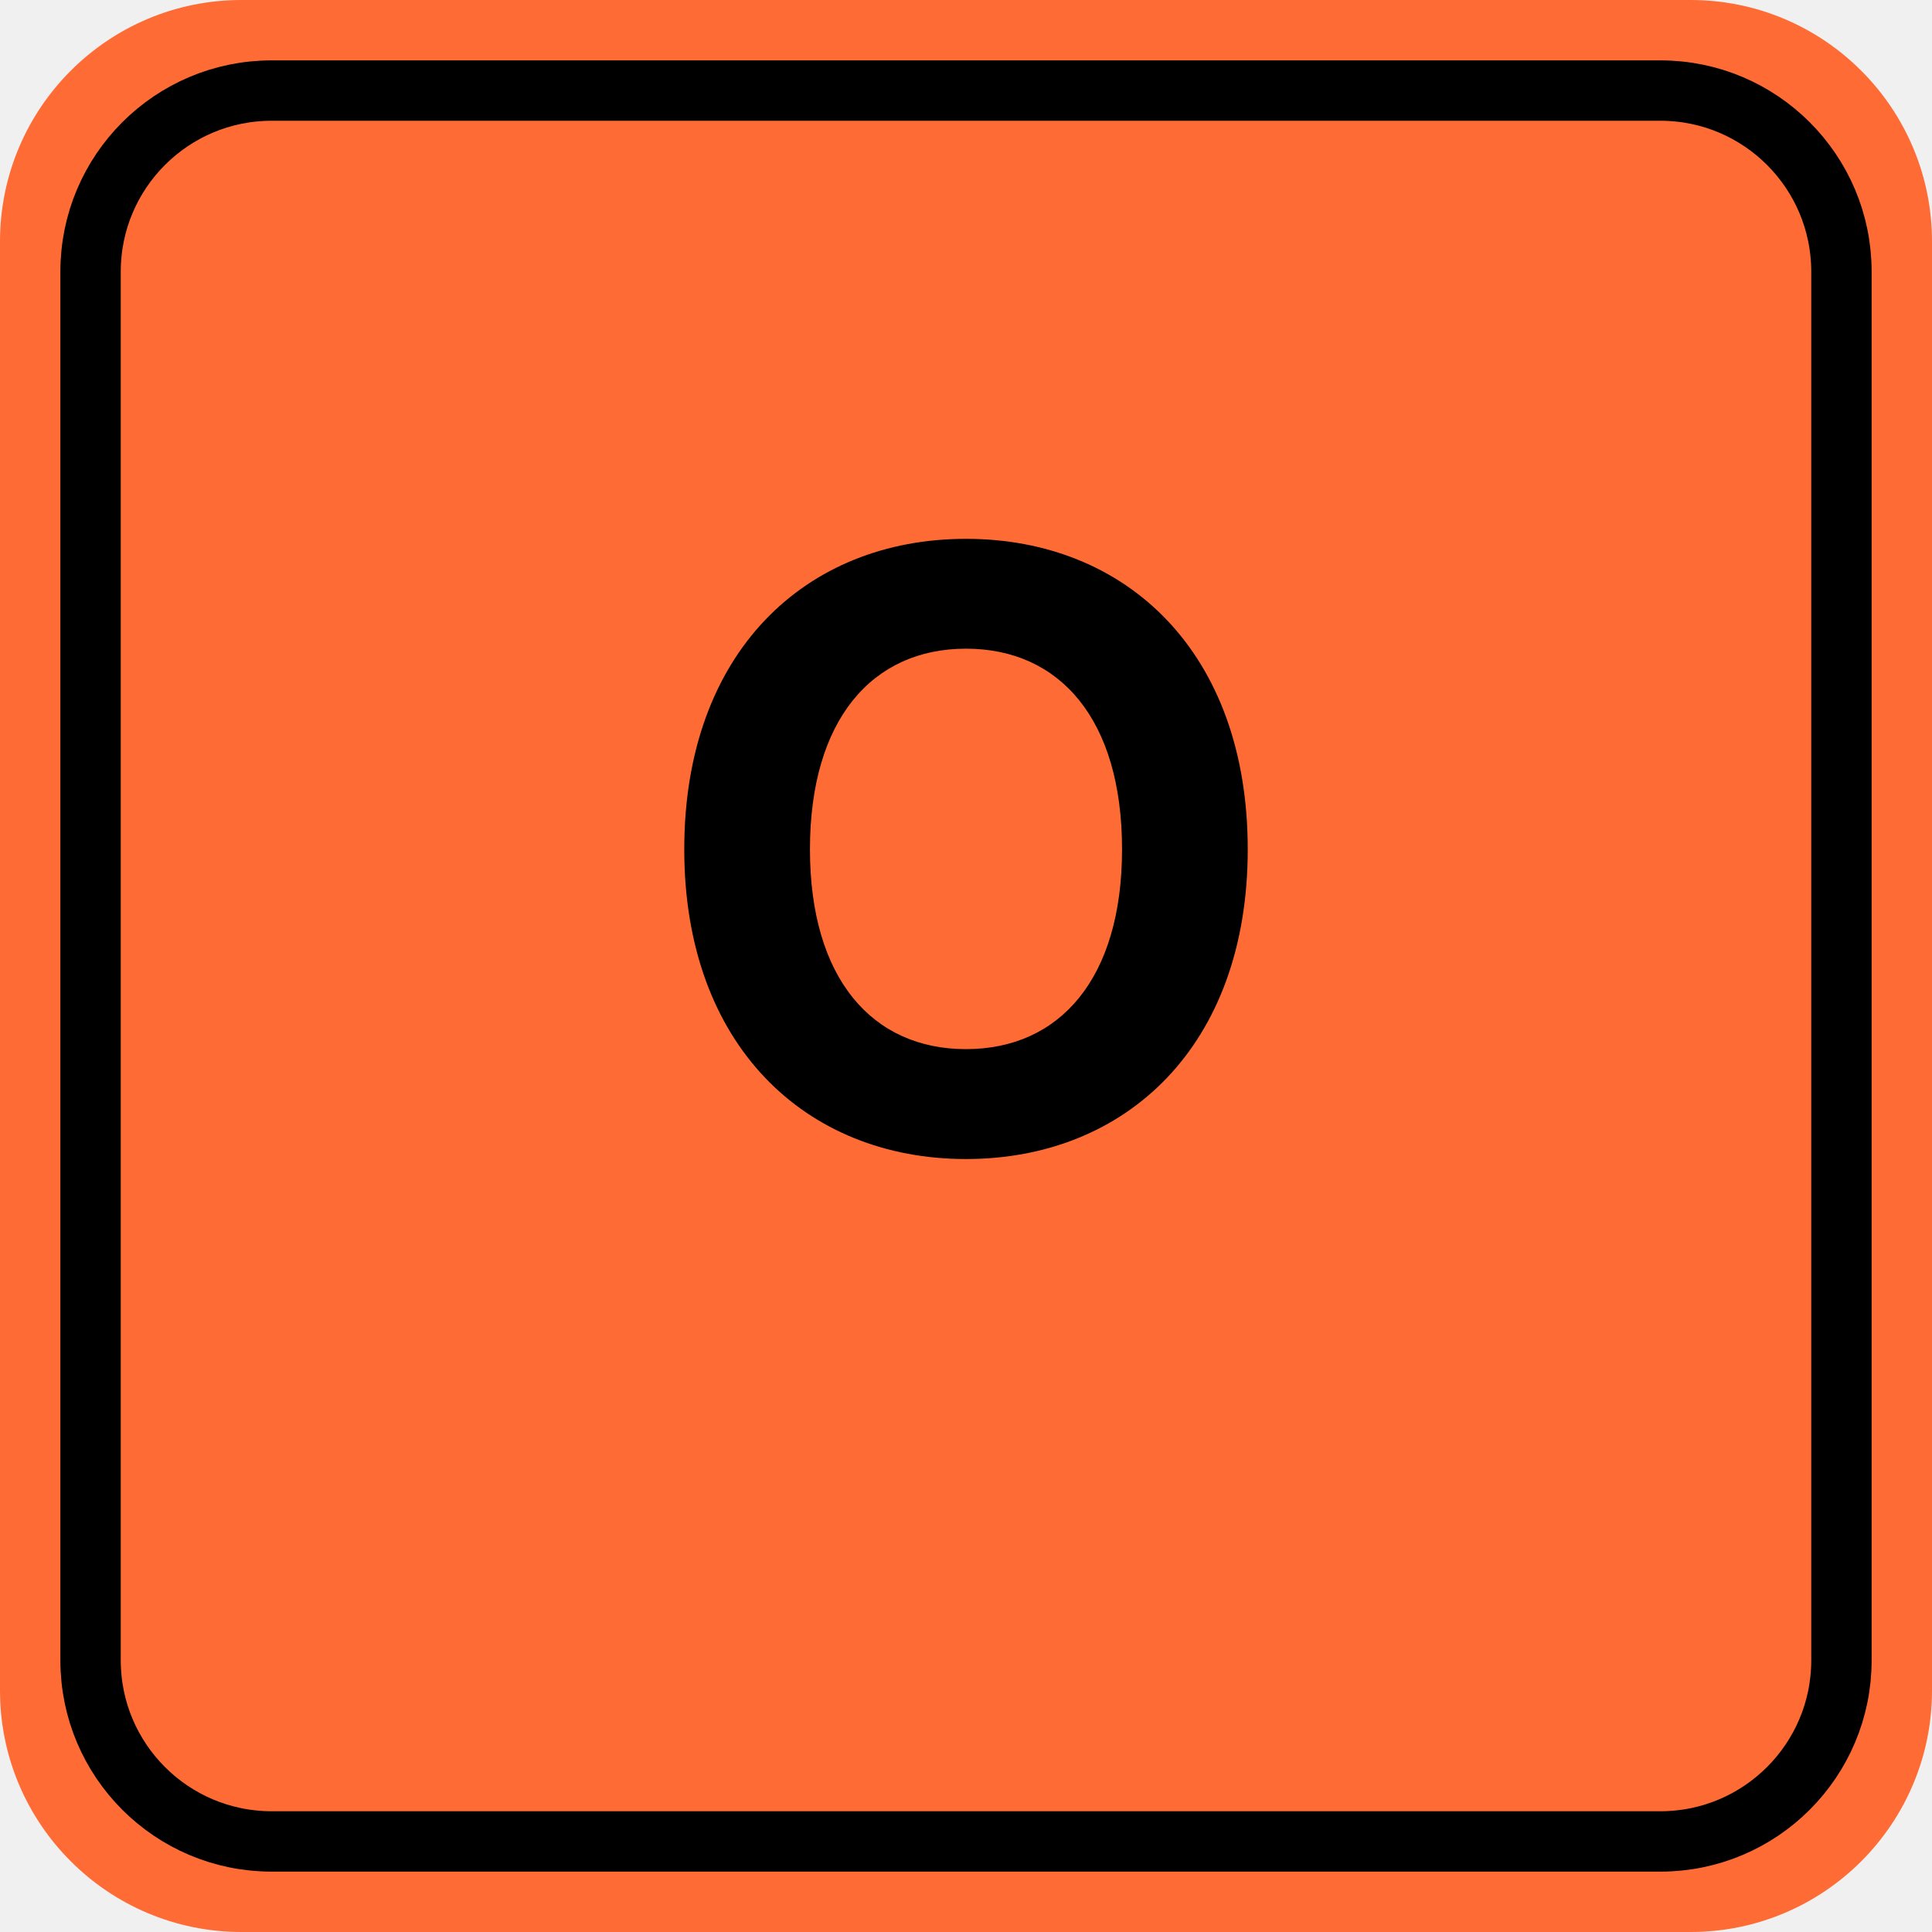
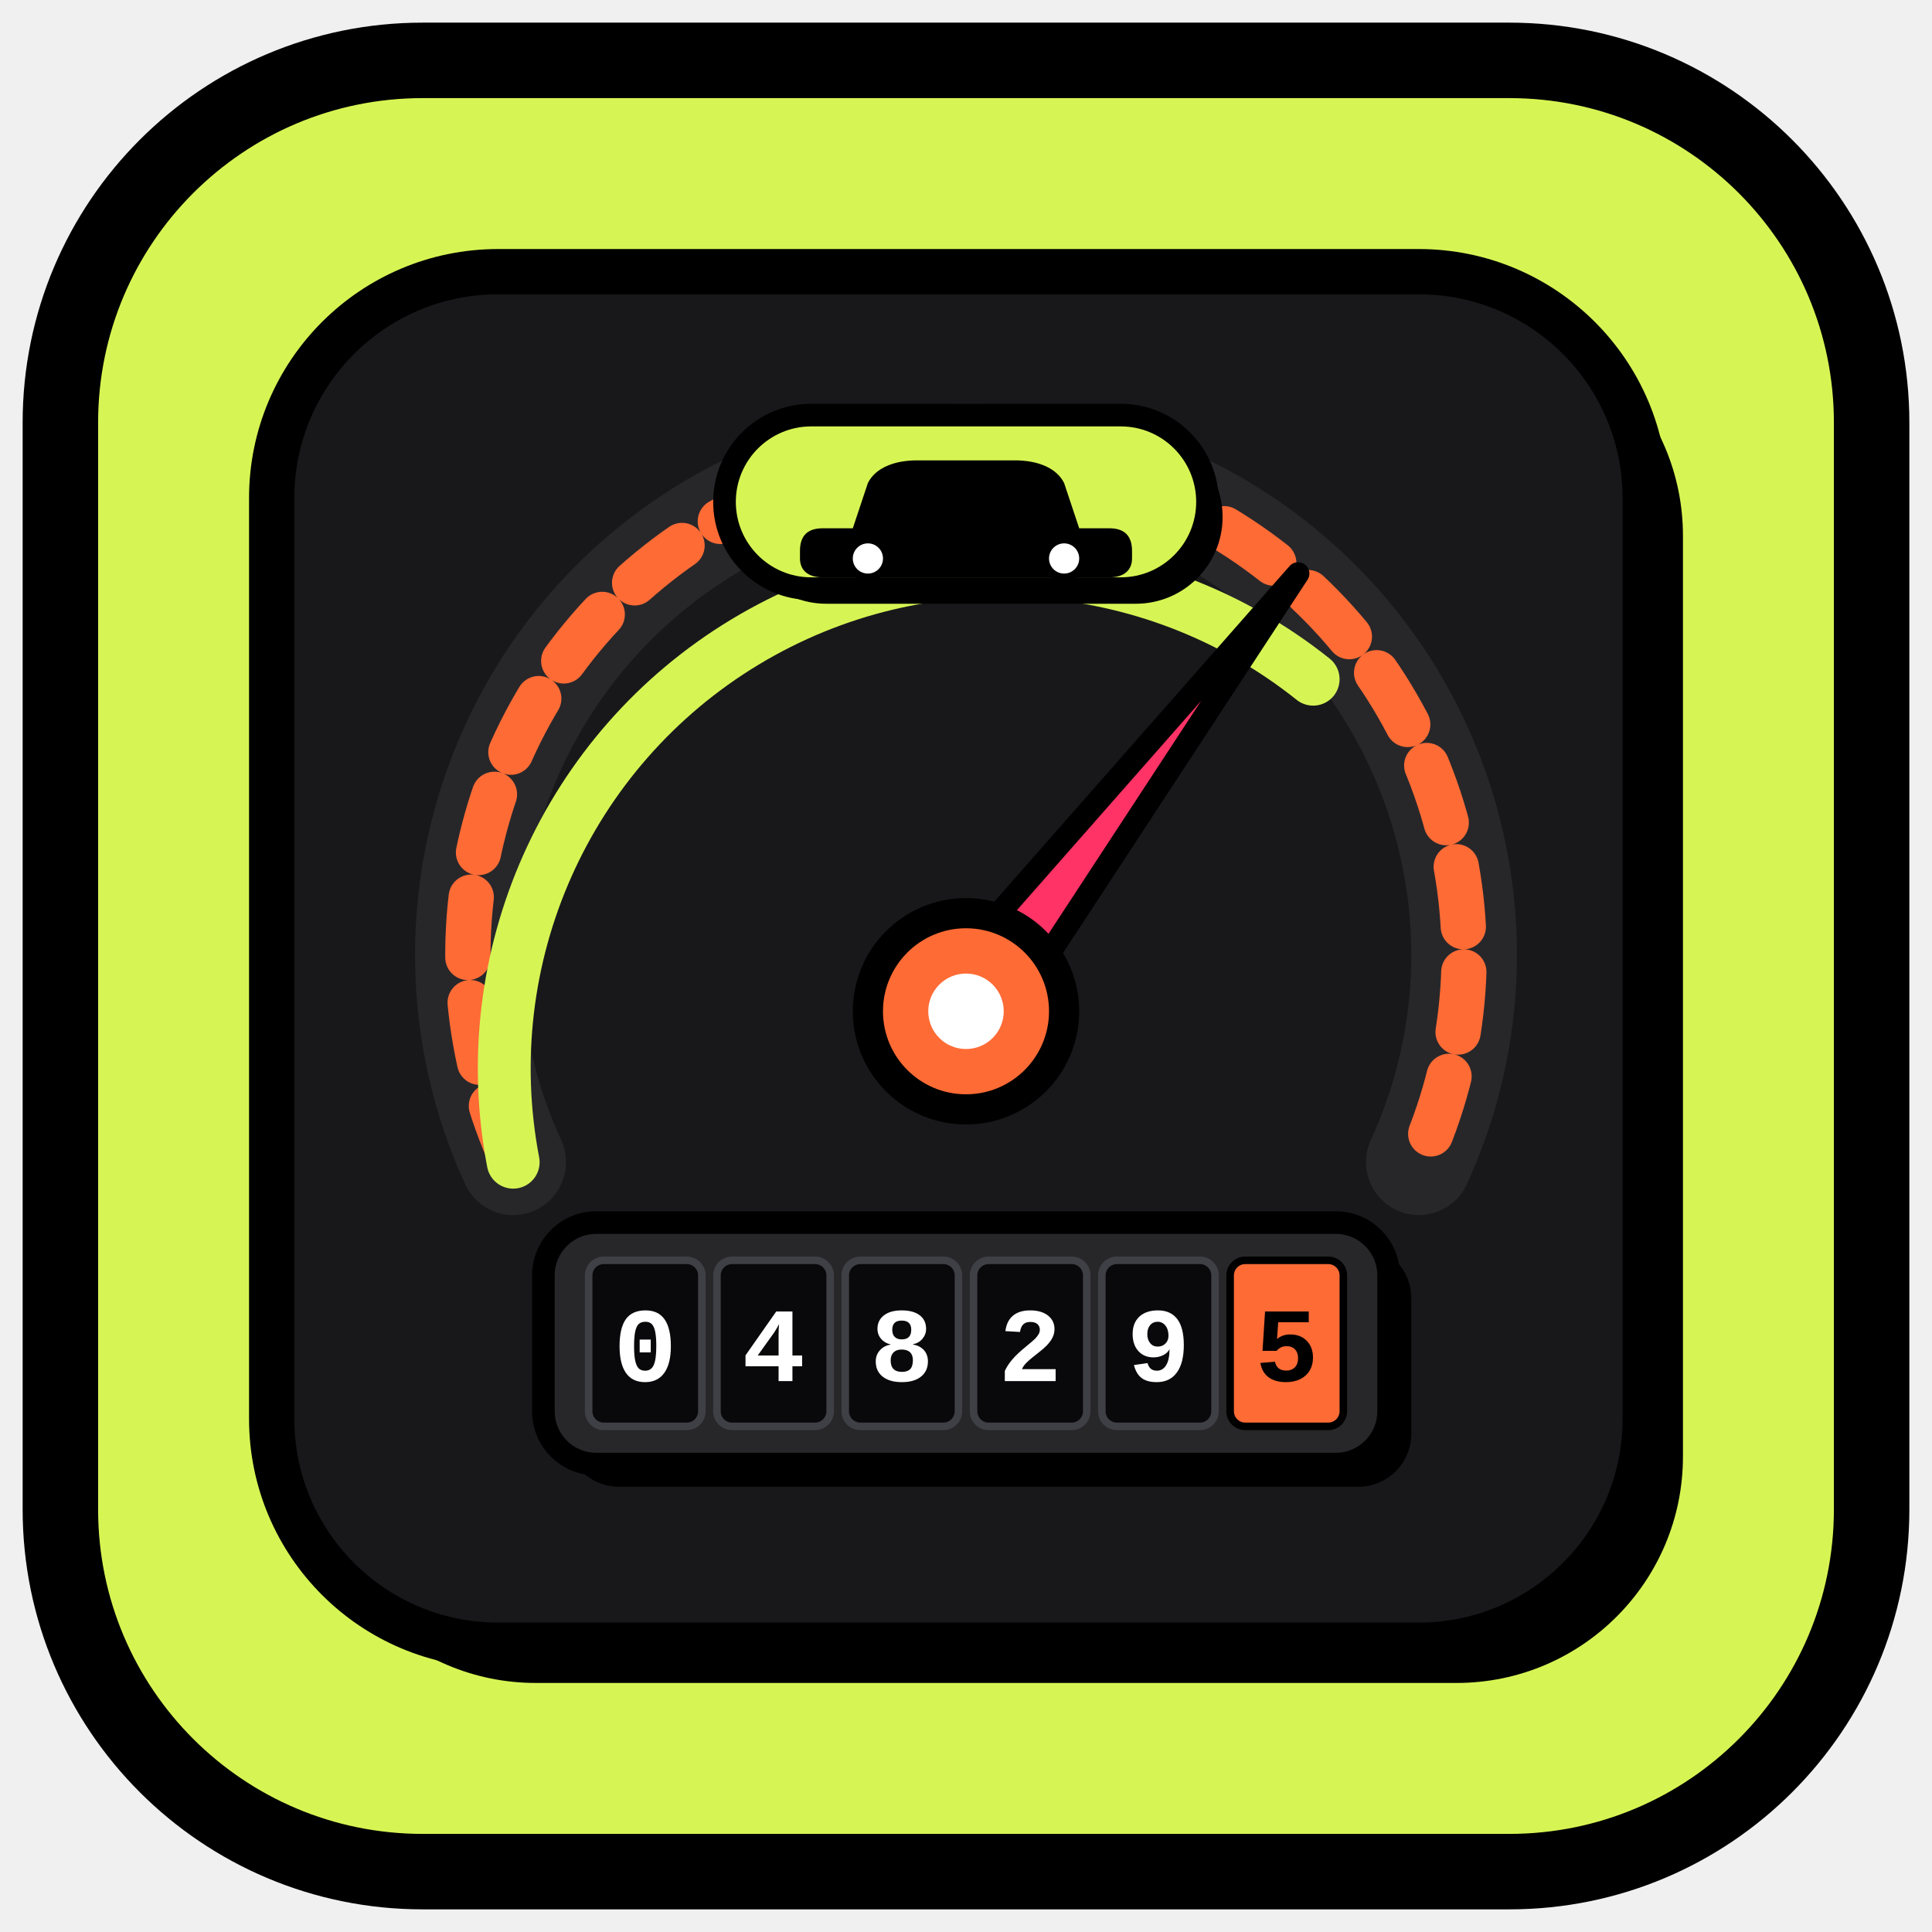
- <svg xmlns="http://www.w3.org/2000/svg" viewBox="0 0 512 512">
-   <rect width="512" height="512" rx="64" fill="#ff6b35" />
-   <rect x="24" y="24" width="464" height="464" rx="48" fill="none" stroke="#000" stroke-width="16" />
-   <text x="256" y="305" font-family="Inter, Arial, sans-serif" font-size="220" font-weight="700" text-anchor="middle" fill="#000">O</text>
+ <svg xmlns="http://www.w3.org/2000/svg" viewBox="0 0 512 512" width="512" height="512">
+   <rect x="16" y="16" width="480" height="480" rx="96" fill="#D6F554" stroke="#000000" stroke-width="20" />
+   <rect x="82" y="82" width="364" height="364" rx="60" fill="#000000" />
+   <rect x="72" y="72" width="364" height="364" rx="60" fill="#18181B" stroke="#000000" stroke-width="12" />
+   <path d="M 136 308 A 132 132 0 1 1 376 308" fill="none" stroke="#27272A" stroke-width="28" stroke-linecap="round" />
+   <path d="M 136 308 A 132 132 0 1 1 376 308" fill="none" stroke="#FF6B35" stroke-width="12" stroke-dasharray="16 12" stroke-linecap="round" />
+   <path d="M 136 308 A 132 132 0 0 1 348 180" fill="none" stroke="#D6F554" stroke-width="14" stroke-linecap="round" />
+   <polygon points="256,252 344,152 268,268" fill="#FF3366" stroke="#000000" stroke-width="6" stroke-linejoin="round" />
+   <circle cx="256" cy="268" r="26" fill="#FF6B35" stroke="#000000" stroke-width="8" />
+   <circle cx="256" cy="268" r="10" fill="#FFFFFF" />
+   <g transform="translate(144, 324)">
+     <rect x="6" y="6" width="224" height="64" rx="14" fill="#000000" />
+     <rect x="0" y="0" width="224" height="64" rx="14" fill="#27272A" stroke="#000000" stroke-width="6" />
+     <rect x="12" y="10" width="30" height="44" rx="4" fill="#09090B" stroke="#3F3F46" stroke-width="2" />
+     <rect x="46" y="10" width="30" height="44" rx="4" fill="#09090B" stroke="#3F3F46" stroke-width="2" />
+     <rect x="80" y="10" width="30" height="44" rx="4" fill="#09090B" stroke="#3F3F46" stroke-width="2" />
+     <rect x="114" y="10" width="30" height="44" rx="4" fill="#09090B" stroke="#3F3F46" stroke-width="2" />
+     <rect x="148" y="10" width="30" height="44" rx="4" fill="#09090B" stroke="#3F3F46" stroke-width="2" />
+     <rect x="182" y="10" width="30" height="44" rx="4" fill="#FF6B35" stroke="#000000" stroke-width="2" />
+     <text x="27" y="42" font-family="'Courier New', Courier, monospace" font-size="28" font-weight="900" text-anchor="middle" fill="#FFFFFF">0</text>
+     <text x="61" y="42" font-family="'Courier New', Courier, monospace" font-size="28" font-weight="900" text-anchor="middle" fill="#FFFFFF">4</text>
+     <text x="95" y="42" font-family="'Courier New', Courier, monospace" font-size="28" font-weight="900" text-anchor="middle" fill="#FFFFFF">8</text>
+     <text x="129" y="42" font-family="'Courier New', Courier, monospace" font-size="28" font-weight="900" text-anchor="middle" fill="#FFFFFF">2</text>
+     <text x="163" y="42" font-family="'Courier New', Courier, monospace" font-size="28" font-weight="900" text-anchor="middle" fill="#FFFFFF">9</text>
+     <text x="197" y="42" font-family="'Courier New', Courier, monospace" font-size="28" font-weight="900" text-anchor="middle" fill="#000000">5</text>
+   </g>
+   <g transform="translate(192, 110)">
+     <rect x="4" y="4" width="128" height="46" rx="23" fill="#000000" />
+     <rect x="0" y="0" width="128" height="46" rx="23" fill="#D6F554" stroke="#000000" stroke-width="6" />
+     <path d="M 34 30 L 38 18 C 40 14 45 12 51 12 L 77 12 C 83 12 88 14 90 18 L 94 30 Z M 26 30 L 102 30 C 106 30 108 32 108 36 L 108 38 C 108 41 106 43 102 43 L 26 43 C 22 43 20 41 20 38 L 20 36 C 20 32 22 30 26 30 Z" fill="#000000" />
+     <circle cx="38" cy="38" r="5" fill="#FFFFFF" stroke="#000000" stroke-width="2" />
+     <circle cx="90" cy="38" r="5" fill="#FFFFFF" stroke="#000000" stroke-width="2" />
+   </g>
</svg>
